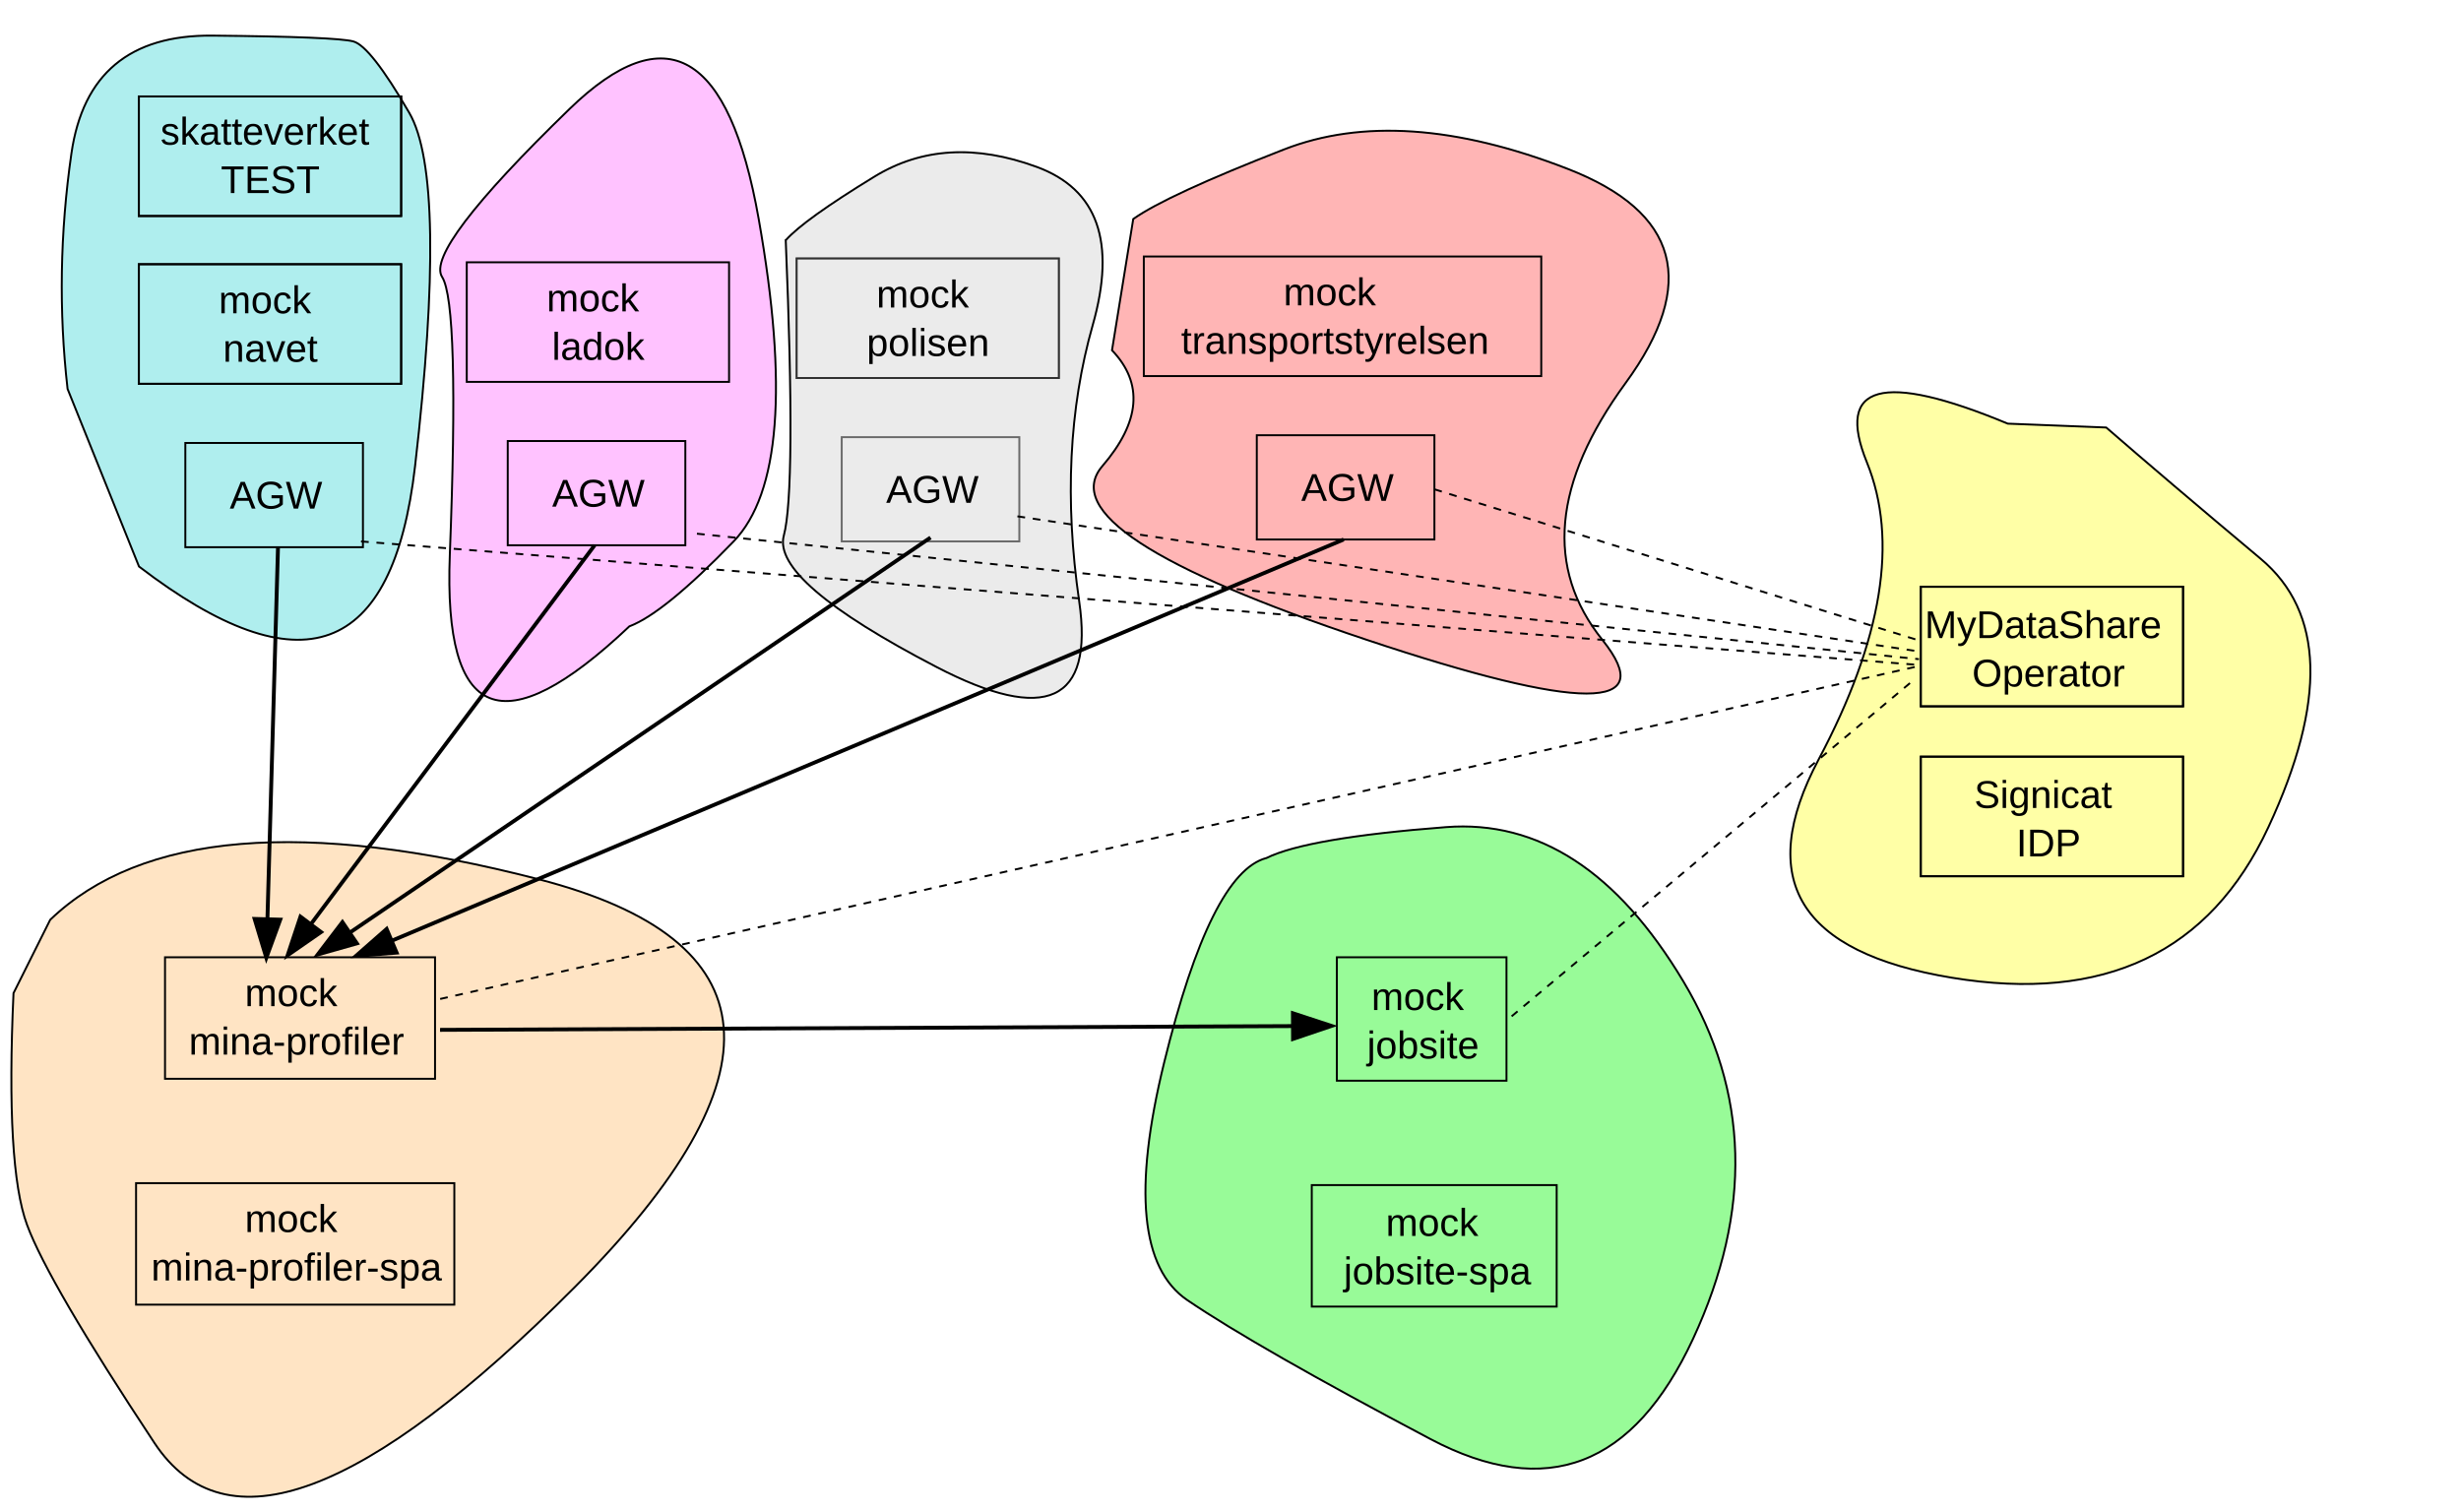
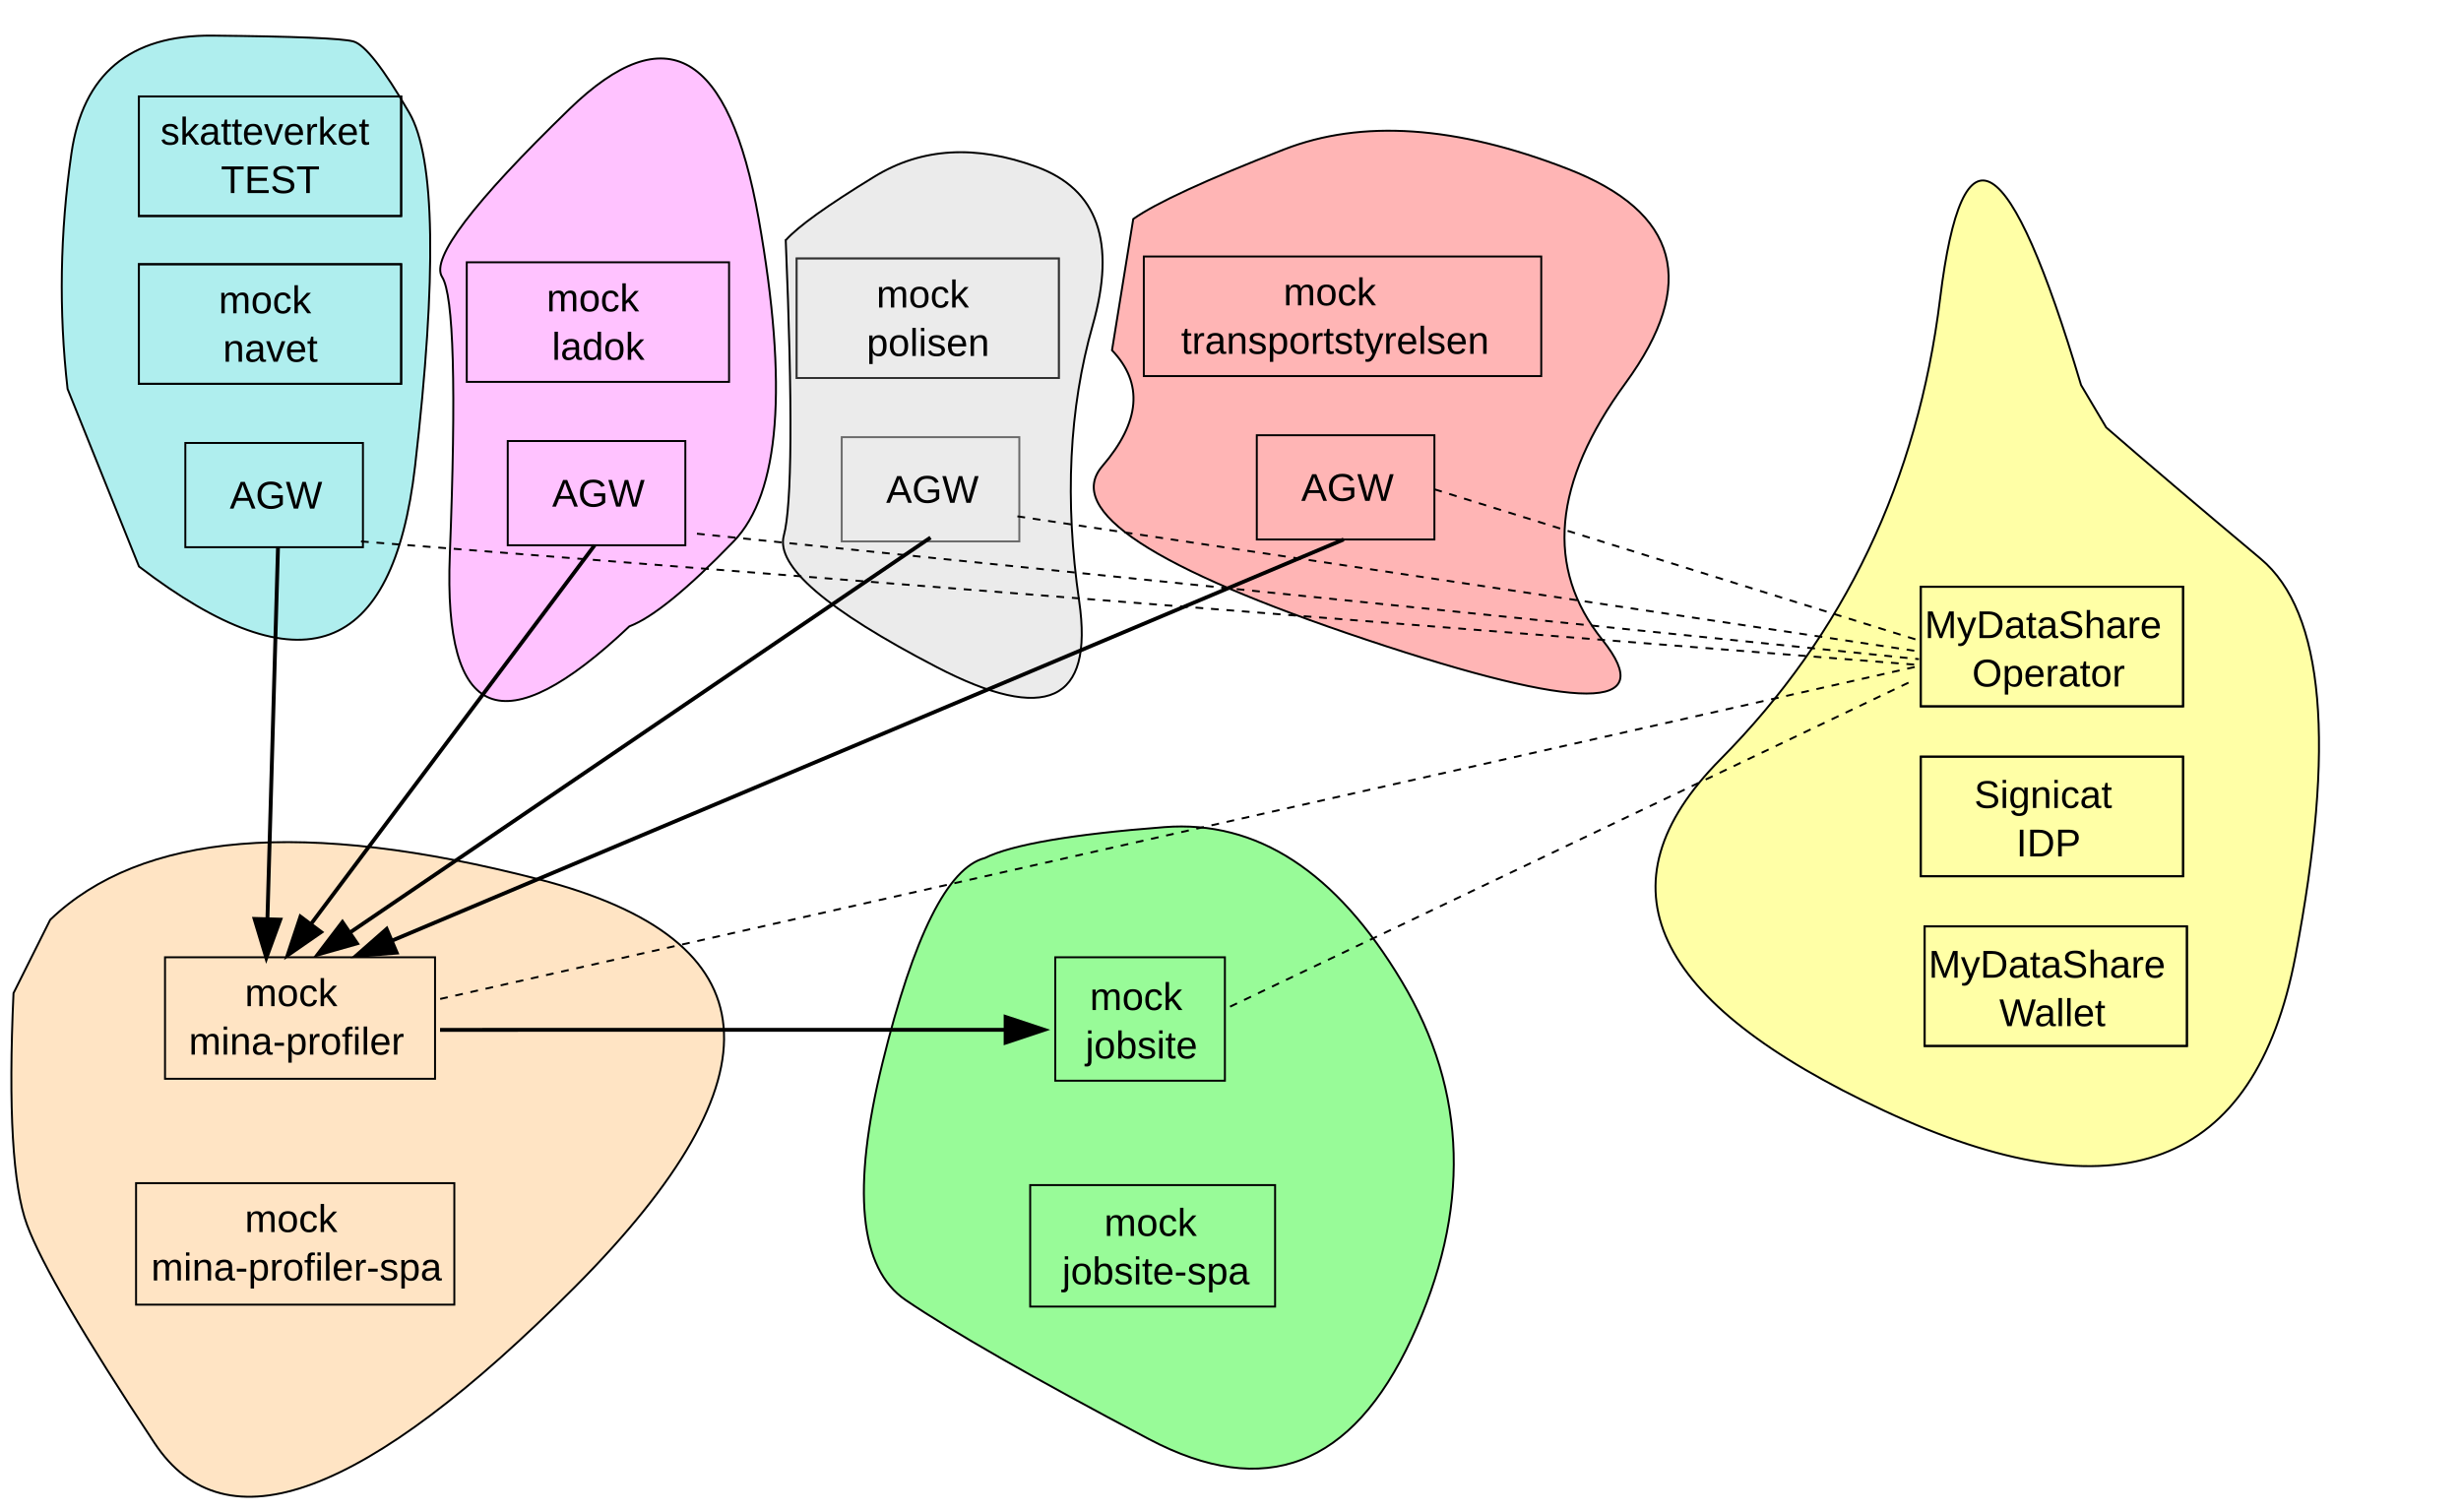
<svg xmlns="http://www.w3.org/2000/svg" width="100%" height="100%" viewBox="0 0 1270 780" preserveAspectRatio="xMinYMin meet">
  <defs id="drawsvgConstraints" />
  <rect id="svgEditorBackground" x="0" y="0" width="1270" height="780" style="fill: none; stroke: none;" />
  <path d="M584.809,113.026q17.471-12.351,77.709-35.866t146.451,9.963t29.888,110.585t-11.955,132.503t-121.544,0t-136.488-89.664t4.981-59.776Z" style="stroke:black;fill:#FFB5B5;stroke-width:1px;" id="e36_areaS2" />
  <path d="M405.481,123.985q9.335,-10.568,45.828,-32.877t83.686,-4.981t28.892,81.694t-6.974,142.466t-73.724,33.873t-78.705,-67.746t0.996,-152.429Z" style="stroke:black;fill:#EBEBEB;stroke-width:1px;" id="e34_areaS2" />
  <path d="M324.783,323.238q17.988,-6.794,53.798,-43.835t12.951,-166.377t-97.634,-56.787t-65.754,86.675t3.985,143.462t92.653,36.862Z" style="stroke:black;fill:#FFC2FF;stroke-width:1px;" id="e32_areaS2" />
-   <path d="M1086.926,220.622q30.467,26.477,79.702,67.746t3.985,138.481t-163.388,77.709t-68.742,-112.578t24.907,-153.425t72.727,-19.925Z" style="stroke:black;fill:#FFFFA6;stroke-width:1px;" id="e28_areaS2" />
-   <path d="M653.551,442.79q21.071,-10.413,92.653,-15.94t122.541,79.701t4.981,184.309t-135.492,51.806t-125.529,-71.731t-11.955,-122.541t52.802,-105.604Z" style="stroke:black;fill:palegreen;stroke-width:1px;" id="e23_areaS2" />
+   <path d="M1086.926,220.622q30.467,26.477,79.702,67.746t17.919,205.166t-212.158,79.7t-84.667-181.254t113.489-238.025t72.727,44.769Z" style="stroke:black;fill:#FFFFA6;stroke-width:1px;" id="e28_areaS2" />
+   <path d="M508.238,442.79q21.071-10.413,92.653-15.94t122.541,79.701t4.981,184.309t-135.492,51.806t-125.529-71.731t-11.955-122.541t52.802-105.604Z" style="stroke:black;fill:palegreen;stroke-width:1px;" id="e23_areaS2" />
  <path d="M34.87,200.697q-6.87-60.155,1.993-121.544t72.727-60.772t72.727,2.989t28.891,36.862t2.989,182.316t-142.466,51.806Z" style="stroke:black;fill:paleturquoise;stroke-width:1px;" id="e21_areaS2" />
  <path d="M25.903,474.67q70.624,-67.787,252.055,-20.922t18.929,210.212t-217.186,80.698t-65.753,-112.578t-6.974,-119.552Z" style="stroke:black;fill:bisque;stroke-width:1px;" id="e19_areaS2" />
  <defs id="svgEditorDefs">
    <marker id="arrow20-16-left" markerHeight="16" markerUnits="strokeWidth" markerWidth="20" orient="auto" refX="3" refY="0" viewBox="0 -5 20 20">
      <path d="M 15 -5 L 0 0 L 15 5 z" fill="black" />
    </marker>
    <marker id="arrow20-16-right" markerHeight="16" markerUnits="strokeWidth" markerWidth="20" orient="auto" refX="-3" refY="0" viewBox="-15 -5 20 20">
      <path d="M -15 -5 L 0 0 L -15 5 z" fill="black" />
    </marker>
  </defs>
  <rect x="71.661" y="49.765" style="stroke: black; stroke-width: 1px;fill:none;" id="e1_rectangle" width="135.358" height="61.708" />
  <text style="fill:black;font-family:Arial;font-size:20px;" x="85.596" y="74.647" id="e2_texte">
    <tspan x="139.501" style="text-anchor:middle;">skatteverket</tspan>
    <tspan x="139.501" dy="1.25em" style="text-anchor:middle;">TEST</tspan>
  </text>
  <rect x="71.661" y="49.765" style="stroke: black; stroke-width: 1px;fill:none;" id="e2_rectangle" width="135.358" height="61.708" />
  <rect x="71.661" y="136.356" style="stroke: black; stroke-width: 1px;fill:none;" id="e4_rectangle" width="135.358" height="61.708" transform="matrix(1 0 0 1 0 0)" />
  <text style="fill:black;font-family:Arial;font-size:20px;" x="85.596" y="161.238" id="e4_texte" transform="matrix(1 0 0 1 0 0.444529)">
    <tspan x="139.509" style="text-anchor:middle;" id="e5_tspan">mock</tspan>
    <tspan style="text-anchor:middle;" x="139.509" dy="1.25em">navet</tspan>
  </text>
  <line id="e37_line" x1="143.461" y1="282.393" x2="137.485" y2="492.603" style="stroke: black; fill: paleturquoise; stroke-width:2px;marker-end:url(#arrow20-16-right);" />
  <rect x="71.661" y="136.356" style="stroke: black; stroke-width: 1px;fill:none;" id="e6_rectangle" width="135.358" height="61.708" transform="matrix(1 0 0 1 0 0)" />
  <text style="fill:black;font-family:Arial;font-size:20px;" x="85.596" y="161.238" id="e6_texte" />
  <text style="fill:black;font-family:Arial;font-size:20px;" x="254.809" y="161.237" id="e5_texte" transform="matrix(1 0 0 1 0 -0.547659)">
    <tspan x="308.717" style="text-anchor:middle;" id="e9_tspan">mock</tspan>
    <tspan style="text-anchor:middle;" x="308.717" dy="1.25em">ladok</tspan>
  </text>
  <rect x="240.874" y="136.355" style="stroke: black; stroke-width: 1px;fill:none;" id="e10_rectangle" width="135.358" height="61.708" transform="matrix(1 0 0 1 0 -0.994995)" />
  <text style="fill:black;font-family:Arial;font-size:20px;" x="241.858" y="162.233" id="e10_texte" />
  <rect x="411.086" y="135.357" style="stroke: black; stroke-width: 1px;fill:none;stroke-opacity:0.55;" id="e7_rectangle" width="135.358" height="61.708" transform="matrix(1 0 0 1 0 -1.98999)" />
  <text style="fill:black;font-family:Arial;font-size:20px;stroke-opacity:0.55;" x="425.021" y="160.239" id="e7_texte" transform="matrix(1 0 0 1 0 -1.53985)">
    <tspan x="478.925" style="text-anchor:middle;" id="e13_tspan">mock</tspan>
    <tspan style="text-anchor:middle;" x="478.925" dy="1.25em">polisen</tspan>
  </text>
  <rect x="411.086" y="135.357" style="stroke: black; stroke-width: 1px;fill:none;stroke-opacity:0.55;" id="e14_rectangle" width="135.358" height="61.708" transform="matrix(1 0 0 1 0 -1.98999)" />
  <text style="fill:black;font-family:Arial;font-size:20px;" x="396.129" y="163.228" id="e14_texte" />
  <rect x="590.267" y="133.365" style="stroke: black; stroke-width: 1px;fill:none;" id="e8_rectangle" width="205.095" height="61.708" transform="matrix(1 0 0 1 0 -0.994003)" />
  <text style="fill:black;font-family:Arial;font-size:20px;" x="635.082" y="159.243" id="e8_texte" transform="matrix(1 0 0 1 0 -1.64922)">
    <tspan x="688.979" style="text-anchor:middle;" id="e17_tspan">mock</tspan>
    <tspan style="text-anchor:middle;" x="688.979" dy="1.25em">transportstyrelsen</tspan>
  </text>
  <text style="fill:black;font-family:Arial;font-size:20px;" x="552.391" y="163.228" id="e18_texte" />
  <text style="fill:black;font-family:Arial;font-size:20px;" x="149.295" y="149.295" id="e9_texte" />
  <text style="fill:black;font-family:Arial;font-size:20px;" x="177.163" y="157.257" id="e11_texte" />
  <rect x="95.642" y="226.600" style="fill:none;stroke:black;stroke-width:1px;" id="e12_rectangle" width="91.656" height="53.798" transform="matrix(1 0 0 1 0 1.9925)" />
  <text style="fill:black;font-family:Arial;font-size:20px;" x="118.556" y="248.518" id="e13_texte" transform="matrix(1 0 0 1 0 13.9446)">AGW</text>
  <rect x="262.018" y="229.589" style="fill:none;stroke:black;stroke-width:1px;" id="e3_rectangle" width="91.656" height="53.798" transform="matrix(1 0 0 1 0 -1.9925)" />
  <text style="fill:black;font-family:Arial;font-size:20px;" x="284.933" y="251.507" id="e3_texte" transform="matrix(1 0 0 1 0 9.96026)">AGW</text>
  <rect x="434.373" y="224.607" style="fill:none;stroke:black;stroke-width:1px;stroke-opacity:0.55;" id="e9_rectangle" width="91.656" height="53.798" transform="matrix(1 0 0 1 0 0.996513)" />
  <text style="fill:black;font-family:Arial;font-size:20px;stroke-opacity:0.55;" x="457.287" y="246.525" id="e12_texte" transform="matrix(1 0 0 1 0 12.9524)">AGW</text>
  <rect x="648.571" y="223.611" style="fill:none;stroke:black;stroke-width:1px;" id="e11_rectangle" width="91.656" height="53.798" transform="matrix(1 0 0 1 0 0.996513)" />
  <text style="fill:black;font-family:Arial;font-size:20px;" x="671.485" y="245.529" id="e15_texte" transform="matrix(1 0 0 1 0 12.9524)">AGW</text>
  <rect x="991.215" y="302.817" style="stroke: black; stroke-width: 1px;fill:none;" id="e13_rectangle" width="135.358" height="61.708" />
  <text style="fill:black;font-family:Arial;font-size:20px;" x="1003.16" y="304.286" id="e16_texte">
    <tspan x="1057.15" dy="1.25em" style="text-anchor:middle;" id="e18_tspan">MyDataShare</tspan>
    <tspan style="text-anchor:middle;" x="1057.15" dy="1.25em">Operator</tspan>
  </text>
  <rect x="991.215" y="302.817" style="stroke: black; stroke-width: 1px;fill:none;" id="e18_rectangle" width="135.358" height="61.708" />
  <text style="fill:black;font-family:Arial;font-size:20px;" x="1001.25" y="484.633" id="e17_texte" />
  <rect x="85.159" y="495.01" style="stroke: black; stroke-width: 1px;fill:none;" id="e15_rectangle" width="139.341" height="62.705" transform="matrix(1 0 0 1 0 -0.994003)" />
  <text style="fill:black;font-family:Arial;font-size:20px;" x="99.09" y="520.888" id="e19_texte" transform="matrix(1 0 0 1 0 -1.64922)">
    <tspan x="153.007" style="text-anchor:middle;" id="e19_tspan">mock</tspan>
    <tspan style="text-anchor:middle;" x="153.007" dy="1.25em">mina-profiler</tspan>
  </text>
  <rect x="70.215" y="611.573" style="stroke: black; stroke-width: 1px;fill:none;" id="e16_rectangle" width="164.241" height="62.705" transform="matrix(1 0 0 1 0 -0.994003)" />
  <text style="fill:black;font-family:Arial;font-size:20px;" x="99.09" y="637.452" id="e20_texte" transform="matrix(1 0 0 1 0 -1.64922)">
    <tspan x="153.011" style="text-anchor:middle;" id="e20_tspan">mock</tspan>
    <tspan style="text-anchor:middle;" x="153.011" dy="1.25em">mina-profiler-spa</tspan>
  </text>
-   <rect x="689.892" y="495.01" style="stroke: black; stroke-width: 1px;fill:none;" id="e17_rectangle" width="87.531" height="63.701" transform="matrix(1 0 0 1 0 -0.994003)" />
-   <text style="fill:black;font-family:Arial;font-size:20px;" x="689.875" y="522.88" id="e21_texte" transform="matrix(1 0 0 1 0 -1.64922)">
-     <tspan x="734.364" style="text-anchor:middle;" id="e21_tspan">mock</tspan>
-     <tspan style="text-anchor:middle;" x="734.364" dy="1.25em">jobsite</tspan>
+   <rect x="544.578" y="495.01" style="stroke: black; stroke-width: 1px;fill:none;" id="e17_rectangle" width="87.531" height="63.701" transform="matrix(1 0 0 1 0 -0.994003)" />
+   <text style="fill:black;font-family:Arial;font-size:20px;" x="544.561" y="522.88" id="e21_texte" transform="matrix(1 0 0 1 0 -1.64922)">
+     <tspan x="589.068" style="text-anchor:middle;" id="e21_tspan">mock</tspan>
+     <tspan style="text-anchor:middle;" x="589.068" dy="1.25em">jobsite</tspan>
  </text>
-   <rect x="676.941" y="612.57" style="stroke: black; stroke-width: 1px;fill:none;" id="e22_rectangle" width="126.384" height="62.705" transform="matrix(1 0 0 1 0 -0.994003)" />
-   <text style="fill:black;font-family:Arial;font-size:20px;" x="687.883" y="639.445" id="e22_texte" transform="matrix(1 0 0 1 0 -1.64922)">
-     <tspan x="741.795" style="text-anchor:middle;" id="e23_tspan">mock</tspan>
-     <tspan style="text-anchor:middle;" x="741.795" dy="1.25em" id="e24_tspan">jobsite-spa</tspan>
+   <rect x="531.627" y="612.57" style="stroke: black; stroke-width: 1px;fill:none;" id="e22_rectangle" width="126.384" height="62.705" transform="matrix(1 0 0 1 0 -0.994003)" />
+   <text style="fill:black;font-family:Arial;font-size:20px;" x="542.569" y="639.445" id="e22_texte" transform="matrix(1 0 0 1 0 -1.64922)">
+     <tspan x="596.499" style="text-anchor:middle;" id="e23_tspan">mock</tspan>
+     <tspan style="text-anchor:middle;" x="596.499" dy="1.25em" id="e24_tspan">jobsite-spa</tspan>
  </text>
  <rect x="991.215" y="390.488" style="stroke: black; stroke-width: 1px;fill:none;" id="e19_rectangle" width="135.358" height="61.708" />
  <text style="fill:black;font-family:Arial;font-size:20px;" x="1003.16" y="391.957" id="e23_texte">
    <tspan x="1057.15" dy="1.25em" style="text-anchor:middle;" id="e25_tspan">Signicat</tspan>
    <tspan style="text-anchor:middle;" x="1057.15" dy="1.25em">IDP</tspan>
  </text>
  <rect x="991.215" y="390.488" style="stroke: black; stroke-width: 1px;fill:none;" id="e26_rectangle" width="135.358" height="61.708" />
  <text style="fill:black;font-family:Arial;font-size:20px;" x="1079.95" y="403.935" id="e26_texte" />
  <line id="e2_line" x1="306.849" y1="281.397" x2="149.446" y2="491.602" style="stroke: black; fill: paleturquoise; stroke-width:2px;marker-end:url(#arrow20-16-right);" />
  <line id="e3_line" x1="480.2" y1="277.412" x2="165.389" y2="491.596" style="stroke: black; fill: paleturquoise; stroke-width:2px;marker-end:url(#arrow20-16-right);" />
  <line id="e1_line" x1="693.401" y1="278.408" x2="185.317" y2="492.586" style="stroke: black; fill: paleturquoise; stroke-width:2px;marker-end:url(#arrow20-16-right);" />
  <line id="e38_line" x1="740.226" y1="252.503" x2="989.293" y2="330.212" style="stroke: black; fill: paleturquoise; stroke-width: 1px; stroke-dasharray: 4px, 4px;" />
  <line id="e4_line" x1="525.036" y1="266.453" x2="990.289" y2="336.189" style="stroke: black; fill: paleturquoise; stroke-width: 1px; stroke-dasharray: 4px, 4px;" />
  <line id="e5_line" x1="359.653" y1="275.422" x2="990.289" y2="340.174" style="stroke: black; fill: paleturquoise; stroke-width: 1px; stroke-dasharray: 4px, 4px;" />
  <line id="e6_line" x1="186.297" y1="279.409" x2="990.289" y2="343.164" style="stroke: black; fill: paleturquoise; stroke-width: 1px; stroke-dasharray: 4px, 4px;" />
  <line id="e7_line" x1="227.144" y1="515.524" x2="988.299" y2="344.166" style="stroke: black; fill: paleturquoise; stroke-width: 1px; stroke-dasharray: 4px, 4px;" />
-   <line id="e8_line" x1="780.074" y1="524.482" x2="987.303" y2="351.14" style="stroke: black; fill: paleturquoise; stroke-width: 1px; stroke-dasharray: 4px, 4px;" />
-   <line id="e9_line" x1="227.092" y1="531.474" x2="685.444" y2="529.448" style="stroke: black; fill: paleturquoise; stroke-width:2px;marker-end:url(#arrow20-16-right);" />
+   <line id="e8_line" x1="634.767" y1="519.507" x2="987.303" y2="351.14" style="stroke: black; fill: paleturquoise; stroke-width: 1px; stroke-dasharray: 4px, 4px;" />
+   <line id="e9_line" x1="227.092" y1="531.474" x2="537.147" y2="531.438" style="stroke: black; fill: paleturquoise; stroke-width:2px;marker-end:url(#arrow20-16-right);" />
+   <rect x="993.206" y="478.074" style="stroke: black; stroke-width: 1px;fill:none;" id="e5_rectangle" width="135.358" height="61.708" />
+   <text style="fill:black;font-family:Arial;font-size:20px;" x="1005.15" y="479.543" id="e24_texte">
+     <tspan x="1059.14" dy="1.25em" style="text-anchor:middle;" id="e26_tspan">MyDataShare</tspan>
+     <tspan style="text-anchor:middle;" x="1059.14" dy="1.25em">Wallet</tspan>
+   </text>
+   <rect x="993.206" y="478.074" style="stroke: black; stroke-width: 1px;fill:none;" id="e27_rectangle" width="135.358" height="61.708" />
</svg>
